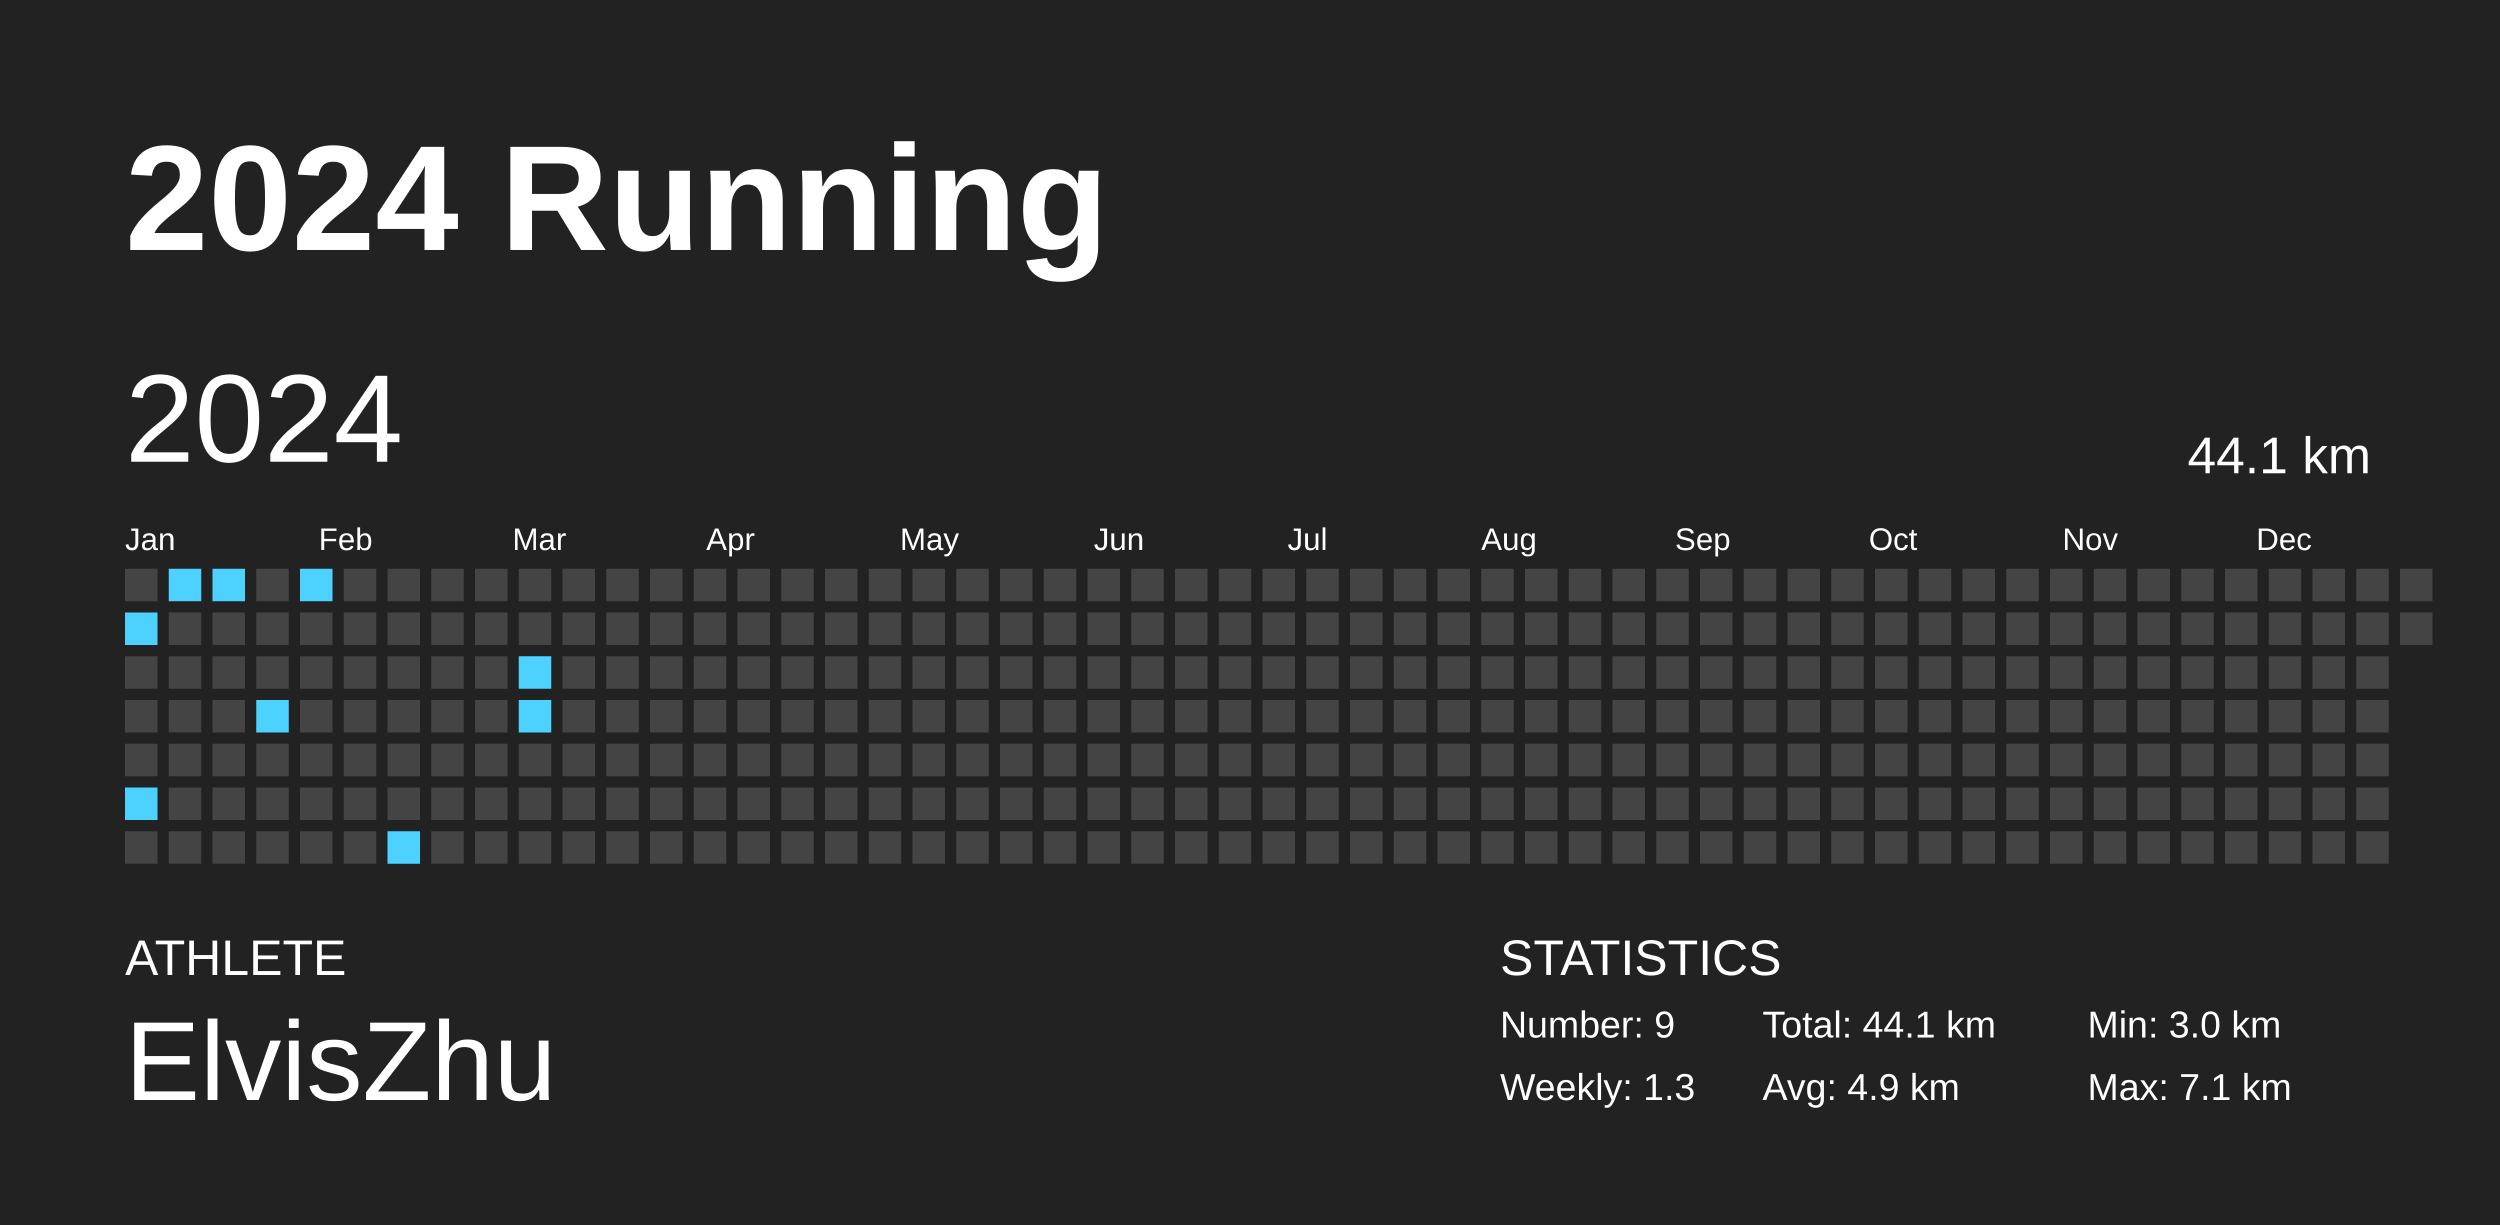
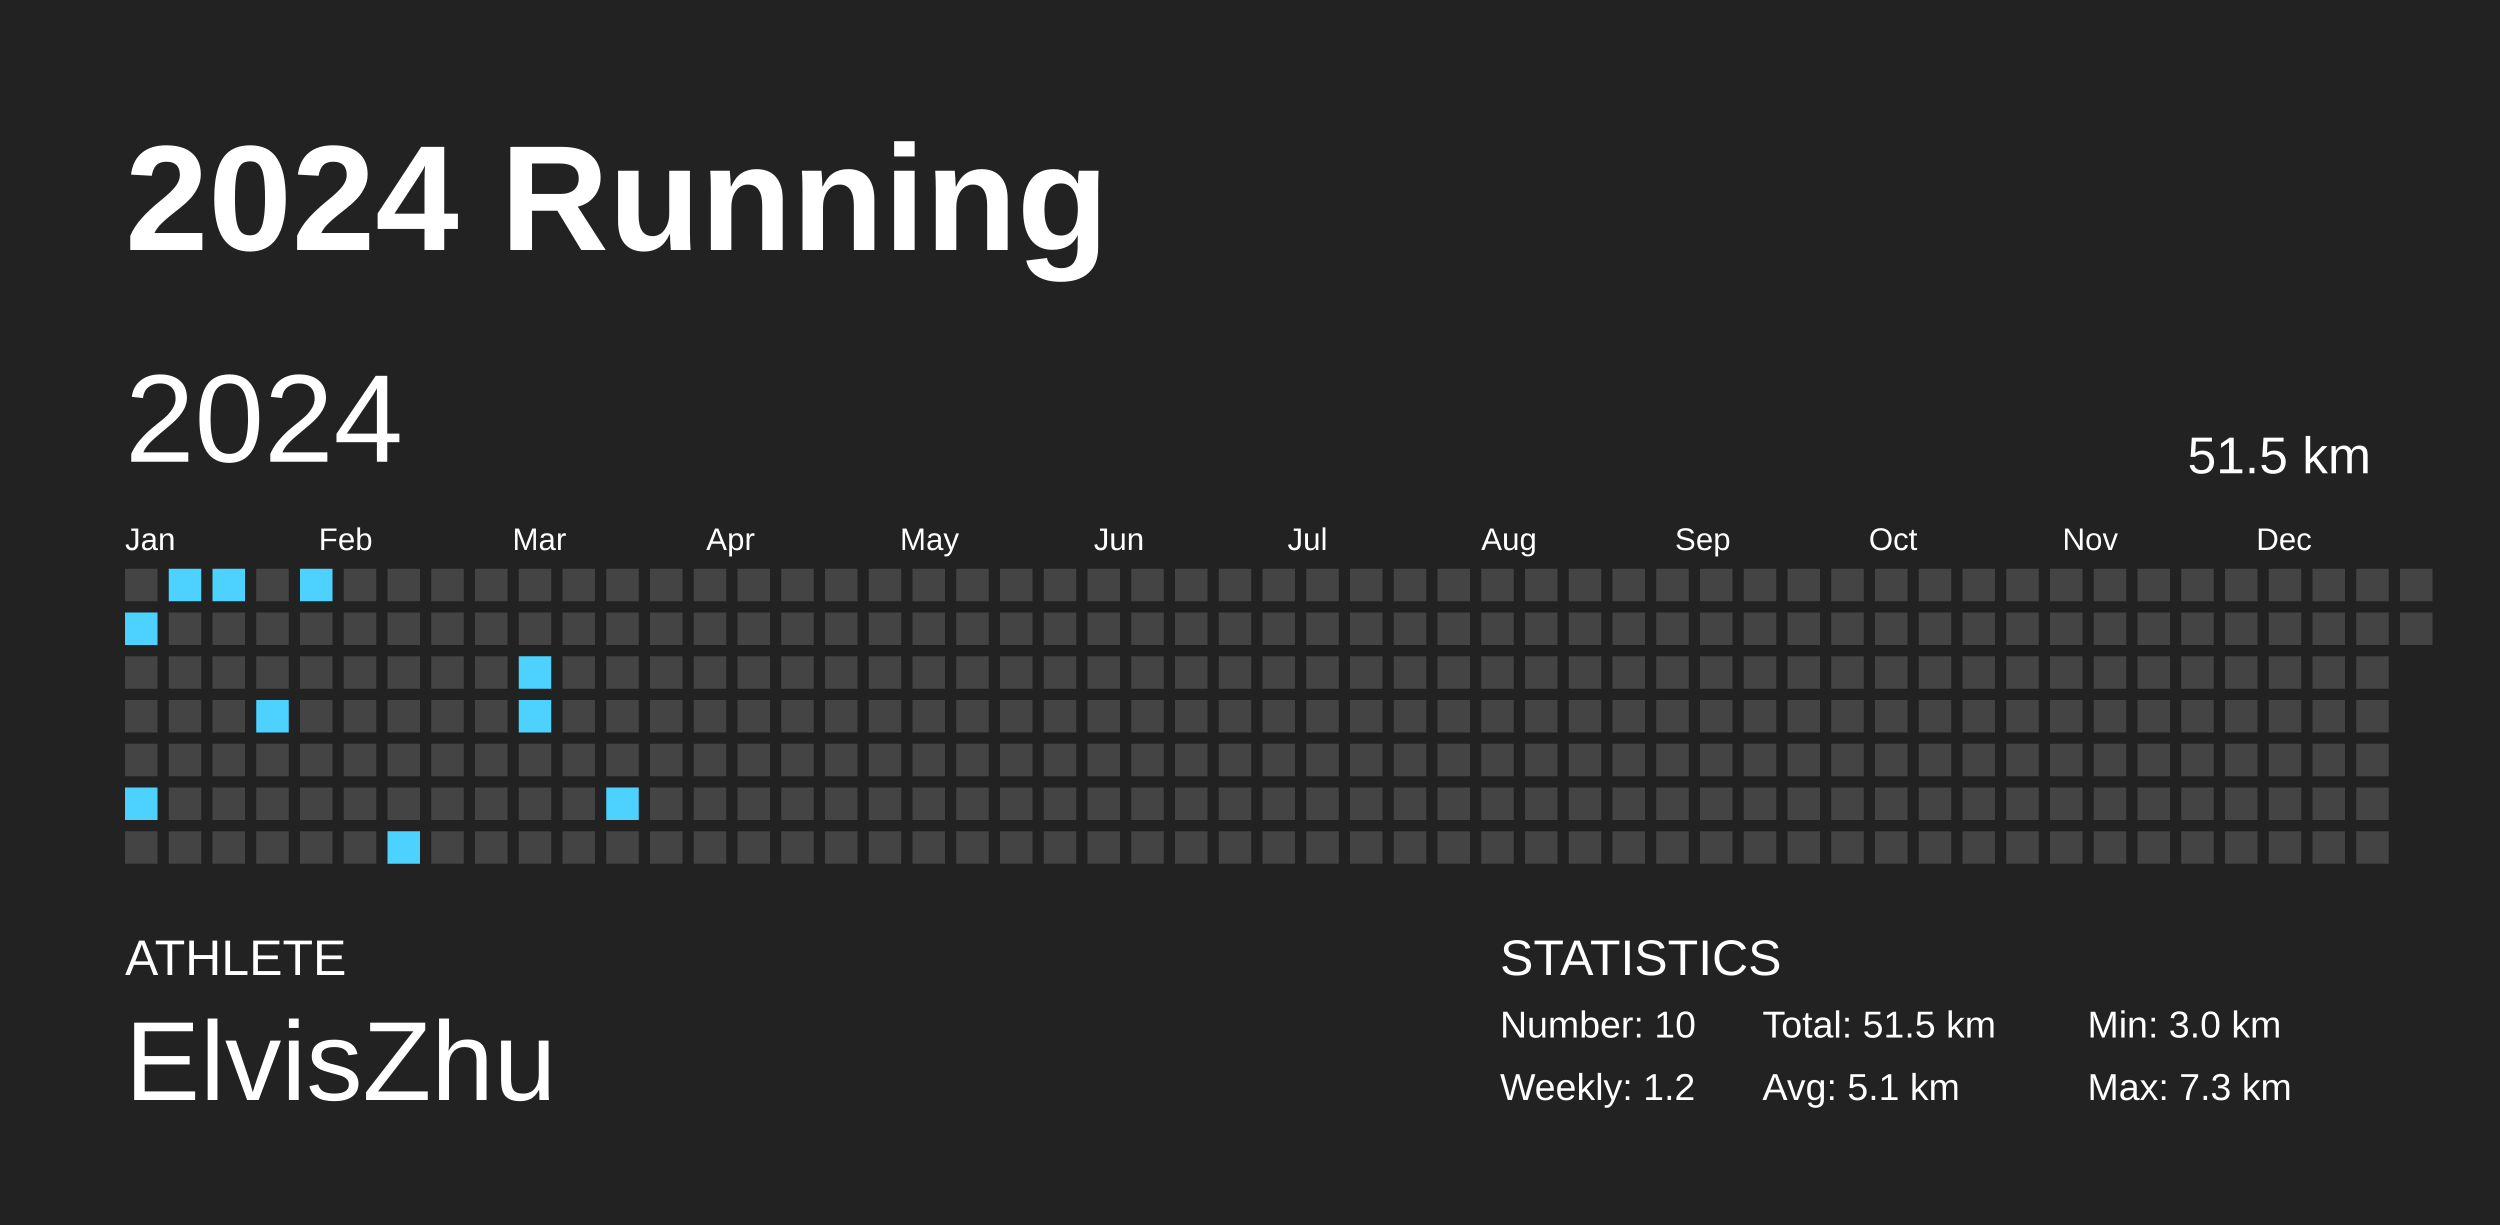
<svg xmlns="http://www.w3.org/2000/svg" baseProfile="full" height="98mm" version="1.1" viewBox="0,0,200,98" width="200mm">
  <defs />
  <rect fill="#222222" height="98" width="200" x="0" y="0" />
  <text fill="#FFFFFF" style="font-size:12px; font-family:Arial; font-weight:bold;" x="10" y="20">2024 Running</text>
  <text fill="#FFFFFF" style="font-size:4px; font-family:Arial" x="10" y="78">ATHLETE</text>
  <text fill="#FFFFFF" style="font-size:9px; font-family:Arial" x="10" y="88">ElvisZhu</text>
  <text fill="#FFFFFF" style="font-size:4px; font-family:Arial" x="120" y="78">STATISTICS</text>
-   <text fill="#FFFFFF" style="font-size:3px; font-family:Arial" x="120" y="83">Number: 9</text>
-   <text fill="#FFFFFF" style="font-size:3px; font-family:Arial" x="120" y="88">Weekly: 1.3</text>
-   <text fill="#FFFFFF" style="font-size:3px; font-family:Arial" x="141" y="83">Total: 44.1 km</text>
-   <text fill="#FFFFFF" style="font-size:3px; font-family:Arial" x="141" y="88">Avg: 4.9 km</text>
+   <text fill="#FFFFFF" style="font-size:3px; font-family:Arial" x="120" y="83">Number: 10</text>
+   <text fill="#FFFFFF" style="font-size:3px; font-family:Arial" x="120" y="88">Weekly: 1.2</text>
+   <text fill="#FFFFFF" style="font-size:3px; font-family:Arial" x="141" y="83">Total: 51.5 km</text>
+   <text fill="#FFFFFF" style="font-size:3px; font-family:Arial" x="141" y="88">Avg: 5.1 km</text>
  <text fill="#FFFFFF" style="font-size:3px; font-family:Arial" x="167" y="83">Min: 3.0 km</text>
-   <text fill="#FFFFFF" style="font-size:3px; font-family:Arial" x="167" y="88">Max: 7.1 km</text>
+   <text fill="#FFFFFF" style="font-size:3px; font-family:Arial" x="167" y="88">Max: 7.3 km</text>
  <text dominant-baseline="hanging" fill="#FFFFFF" style="font-size:10.0px; font-family:Arial;" x="10" y="30">2024</text>
-   <text dominant-baseline="hanging" fill="#FFFFFF" style="font-size:4.125px; font-family:Arial;" x="175" y="35">44.1 km</text>
+   <text dominant-baseline="hanging" fill="#FFFFFF" style="font-size:4.125px; font-family:Arial;" x="175" y="35">51.5 km</text>
  <text fill="#FFFFFF" style="font-size:2.5px; font-family:Arial" x="10.0" y="44">Jan</text>
  <text fill="#FFFFFF" style="font-size:2.5px; font-family:Arial" x="25.5" y="44">Feb</text>
  <text fill="#FFFFFF" style="font-size:2.5px; font-family:Arial" x="41.0" y="44">Mar</text>
  <text fill="#FFFFFF" style="font-size:2.5px; font-family:Arial" x="56.5" y="44">Apr</text>
  <text fill="#FFFFFF" style="font-size:2.5px; font-family:Arial" x="72.0" y="44">May</text>
  <text fill="#FFFFFF" style="font-size:2.5px; font-family:Arial" x="87.5" y="44">Jun</text>
  <text fill="#FFFFFF" style="font-size:2.5px; font-family:Arial" x="103.0" y="44">Jul</text>
  <text fill="#FFFFFF" style="font-size:2.5px; font-family:Arial" x="118.5" y="44">Aug</text>
  <text fill="#FFFFFF" style="font-size:2.5px; font-family:Arial" x="134.0" y="44">Sep</text>
  <text fill="#FFFFFF" style="font-size:2.5px; font-family:Arial" x="149.5" y="44">Oct</text>
  <text fill="#FFFFFF" style="font-size:2.5px; font-family:Arial" x="165.0" y="44">Nov</text>
  <text fill="#FFFFFF" style="font-size:2.5px; font-family:Arial" x="180.5" y="44">Dec</text>
  <rect fill="#444444" height="2.6" width="2.6" x="10.0" y="45.5" />
  <rect fill="#4dd2ff" height="2.6" width="2.6" x="10.0" y="49.0" />
  <rect fill="#444444" height="2.6" width="2.6" x="10.0" y="52.5" />
  <rect fill="#444444" height="2.6" width="2.6" x="10.0" y="56.0" />
  <rect fill="#444444" height="2.6" width="2.6" x="10.0" y="59.5" />
  <rect fill="#4dd2ff" height="2.6" width="2.6" x="10.0" y="63.0" />
  <rect fill="#444444" height="2.6" width="2.6" x="10.0" y="66.5" />
  <rect fill="#4dd2ff" height="2.6" width="2.6" x="13.5" y="45.5" />
  <rect fill="#444444" height="2.6" width="2.6" x="13.5" y="49.0" />
  <rect fill="#444444" height="2.6" width="2.6" x="13.5" y="52.5" />
  <rect fill="#444444" height="2.6" width="2.6" x="13.5" y="56.0" />
  <rect fill="#444444" height="2.6" width="2.6" x="13.5" y="59.5" />
  <rect fill="#444444" height="2.6" width="2.6" x="13.5" y="63.0" />
  <rect fill="#444444" height="2.6" width="2.6" x="13.5" y="66.5" />
  <rect fill="#4dd2ff" height="2.6" width="2.6" x="17.0" y="45.5" />
  <rect fill="#444444" height="2.6" width="2.6" x="17.0" y="49.0" />
  <rect fill="#444444" height="2.6" width="2.6" x="17.0" y="52.5" />
  <rect fill="#444444" height="2.6" width="2.6" x="17.0" y="56.0" />
  <rect fill="#444444" height="2.6" width="2.6" x="17.0" y="59.5" />
  <rect fill="#444444" height="2.6" width="2.6" x="17.0" y="63.0" />
  <rect fill="#444444" height="2.6" width="2.6" x="17.0" y="66.5" />
  <rect fill="#444444" height="2.6" width="2.6" x="20.5" y="45.5" />
  <rect fill="#444444" height="2.6" width="2.6" x="20.5" y="49.0" />
  <rect fill="#444444" height="2.6" width="2.6" x="20.5" y="52.5" />
  <rect fill="#4dd2ff" height="2.6" width="2.6" x="20.5" y="56.0" />
  <rect fill="#444444" height="2.6" width="2.6" x="20.5" y="59.5" />
  <rect fill="#444444" height="2.6" width="2.6" x="20.5" y="63.0" />
  <rect fill="#444444" height="2.6" width="2.6" x="20.5" y="66.5" />
  <rect fill="#4dd2ff" height="2.6" width="2.6" x="24.0" y="45.5" />
  <rect fill="#444444" height="2.6" width="2.6" x="24.0" y="49.0" />
  <rect fill="#444444" height="2.6" width="2.6" x="24.0" y="52.5" />
  <rect fill="#444444" height="2.6" width="2.6" x="24.0" y="56.0" />
  <rect fill="#444444" height="2.6" width="2.6" x="24.0" y="59.5" />
  <rect fill="#444444" height="2.6" width="2.6" x="24.0" y="63.0" />
  <rect fill="#444444" height="2.6" width="2.6" x="24.0" y="66.5" />
  <rect fill="#444444" height="2.6" width="2.6" x="27.5" y="45.5" />
  <rect fill="#444444" height="2.6" width="2.6" x="27.5" y="49.0" />
  <rect fill="#444444" height="2.6" width="2.6" x="27.5" y="52.5" />
  <rect fill="#444444" height="2.6" width="2.6" x="27.5" y="56.0" />
  <rect fill="#444444" height="2.6" width="2.6" x="27.5" y="59.5" />
  <rect fill="#444444" height="2.6" width="2.6" x="27.5" y="63.0" />
  <rect fill="#444444" height="2.6" width="2.6" x="27.5" y="66.5" />
  <rect fill="#444444" height="2.6" width="2.6" x="31.0" y="45.5" />
  <rect fill="#444444" height="2.6" width="2.6" x="31.0" y="49.0" />
  <rect fill="#444444" height="2.6" width="2.6" x="31.0" y="52.5" />
  <rect fill="#444444" height="2.6" width="2.6" x="31.0" y="56.0" />
  <rect fill="#444444" height="2.6" width="2.6" x="31.0" y="59.5" />
  <rect fill="#444444" height="2.6" width="2.6" x="31.0" y="63.0" />
  <rect fill="#4dd2ff" height="2.6" width="2.6" x="31.0" y="66.5" />
  <rect fill="#444444" height="2.6" width="2.6" x="34.5" y="45.5" />
  <rect fill="#444444" height="2.6" width="2.6" x="34.5" y="49.0" />
  <rect fill="#444444" height="2.6" width="2.6" x="34.5" y="52.5" />
  <rect fill="#444444" height="2.6" width="2.6" x="34.5" y="56.0" />
  <rect fill="#444444" height="2.6" width="2.6" x="34.5" y="59.5" />
  <rect fill="#444444" height="2.6" width="2.6" x="34.5" y="63.0" />
  <rect fill="#444444" height="2.6" width="2.6" x="34.5" y="66.5" />
  <rect fill="#444444" height="2.6" width="2.6" x="38.0" y="45.5" />
  <rect fill="#444444" height="2.6" width="2.6" x="38.0" y="49.0" />
  <rect fill="#444444" height="2.6" width="2.6" x="38.0" y="52.5" />
  <rect fill="#444444" height="2.6" width="2.6" x="38.0" y="56.0" />
  <rect fill="#444444" height="2.6" width="2.6" x="38.0" y="59.5" />
  <rect fill="#444444" height="2.6" width="2.6" x="38.0" y="63.0" />
  <rect fill="#444444" height="2.6" width="2.6" x="38.0" y="66.5" />
  <rect fill="#444444" height="2.6" width="2.6" x="41.5" y="45.5" />
  <rect fill="#444444" height="2.6" width="2.6" x="41.5" y="49.0" />
  <rect fill="#4dd2ff" height="2.6" width="2.6" x="41.5" y="52.5" />
  <rect fill="#4dd2ff" height="2.6" width="2.6" x="41.5" y="56.0" />
  <rect fill="#444444" height="2.6" width="2.6" x="41.5" y="59.5" />
  <rect fill="#444444" height="2.6" width="2.6" x="41.5" y="63.0" />
  <rect fill="#444444" height="2.6" width="2.6" x="41.5" y="66.5" />
  <rect fill="#444444" height="2.6" width="2.6" x="45.0" y="45.5" />
  <rect fill="#444444" height="2.6" width="2.6" x="45.0" y="49.0" />
  <rect fill="#444444" height="2.6" width="2.6" x="45.0" y="52.5" />
  <rect fill="#444444" height="2.6" width="2.6" x="45.0" y="56.0" />
  <rect fill="#444444" height="2.6" width="2.6" x="45.0" y="59.5" />
  <rect fill="#444444" height="2.6" width="2.6" x="45.0" y="63.0" />
  <rect fill="#444444" height="2.6" width="2.6" x="45.0" y="66.5" />
  <rect fill="#444444" height="2.6" width="2.6" x="48.5" y="45.5" />
  <rect fill="#444444" height="2.6" width="2.6" x="48.5" y="49.0" />
  <rect fill="#444444" height="2.6" width="2.6" x="48.5" y="52.5" />
  <rect fill="#444444" height="2.6" width="2.6" x="48.5" y="56.0" />
  <rect fill="#444444" height="2.6" width="2.6" x="48.5" y="59.5" />
-   <rect fill="#444444" height="2.6" width="2.6" x="48.5" y="63.0" />
+   <rect fill="#4dd2ff" height="2.6" width="2.6" x="48.5" y="63.0" />
  <rect fill="#444444" height="2.6" width="2.6" x="48.5" y="66.5" />
  <rect fill="#444444" height="2.6" width="2.6" x="52.0" y="45.5" />
  <rect fill="#444444" height="2.6" width="2.6" x="52.0" y="49.0" />
  <rect fill="#444444" height="2.6" width="2.6" x="52.0" y="52.5" />
  <rect fill="#444444" height="2.6" width="2.6" x="52.0" y="56.0" />
  <rect fill="#444444" height="2.6" width="2.6" x="52.0" y="59.5" />
  <rect fill="#444444" height="2.6" width="2.6" x="52.0" y="63.0" />
  <rect fill="#444444" height="2.6" width="2.6" x="52.0" y="66.5" />
  <rect fill="#444444" height="2.6" width="2.6" x="55.5" y="45.5" />
  <rect fill="#444444" height="2.6" width="2.6" x="55.5" y="49.0" />
  <rect fill="#444444" height="2.6" width="2.6" x="55.5" y="52.5" />
  <rect fill="#444444" height="2.6" width="2.6" x="55.5" y="56.0" />
  <rect fill="#444444" height="2.6" width="2.6" x="55.5" y="59.5" />
  <rect fill="#444444" height="2.6" width="2.6" x="55.5" y="63.0" />
  <rect fill="#444444" height="2.6" width="2.6" x="55.5" y="66.5" />
  <rect fill="#444444" height="2.6" width="2.6" x="59.0" y="45.5" />
  <rect fill="#444444" height="2.6" width="2.6" x="59.0" y="49.0" />
  <rect fill="#444444" height="2.6" width="2.6" x="59.0" y="52.5" />
  <rect fill="#444444" height="2.6" width="2.6" x="59.0" y="56.0" />
  <rect fill="#444444" height="2.6" width="2.6" x="59.0" y="59.5" />
  <rect fill="#444444" height="2.6" width="2.6" x="59.0" y="63.0" />
  <rect fill="#444444" height="2.6" width="2.6" x="59.0" y="66.5" />
  <rect fill="#444444" height="2.6" width="2.6" x="62.5" y="45.5" />
  <rect fill="#444444" height="2.6" width="2.6" x="62.5" y="49.0" />
  <rect fill="#444444" height="2.6" width="2.6" x="62.5" y="52.5" />
  <rect fill="#444444" height="2.6" width="2.6" x="62.5" y="56.0" />
  <rect fill="#444444" height="2.6" width="2.6" x="62.5" y="59.5" />
  <rect fill="#444444" height="2.6" width="2.6" x="62.5" y="63.0" />
  <rect fill="#444444" height="2.6" width="2.6" x="62.5" y="66.5" />
  <rect fill="#444444" height="2.6" width="2.6" x="66.0" y="45.5" />
  <rect fill="#444444" height="2.6" width="2.6" x="66.0" y="49.0" />
  <rect fill="#444444" height="2.6" width="2.6" x="66.0" y="52.5" />
  <rect fill="#444444" height="2.6" width="2.6" x="66.0" y="56.0" />
  <rect fill="#444444" height="2.6" width="2.6" x="66.0" y="59.5" />
  <rect fill="#444444" height="2.6" width="2.6" x="66.0" y="63.0" />
  <rect fill="#444444" height="2.6" width="2.6" x="66.0" y="66.5" />
  <rect fill="#444444" height="2.6" width="2.6" x="69.5" y="45.5" />
  <rect fill="#444444" height="2.6" width="2.6" x="69.5" y="49.0" />
  <rect fill="#444444" height="2.6" width="2.6" x="69.5" y="52.5" />
  <rect fill="#444444" height="2.6" width="2.6" x="69.5" y="56.0" />
  <rect fill="#444444" height="2.6" width="2.6" x="69.5" y="59.5" />
  <rect fill="#444444" height="2.6" width="2.6" x="69.5" y="63.0" />
  <rect fill="#444444" height="2.6" width="2.6" x="69.5" y="66.5" />
  <rect fill="#444444" height="2.6" width="2.6" x="73.0" y="45.5" />
  <rect fill="#444444" height="2.6" width="2.6" x="73.0" y="49.0" />
  <rect fill="#444444" height="2.6" width="2.6" x="73.0" y="52.5" />
  <rect fill="#444444" height="2.6" width="2.6" x="73.0" y="56.0" />
  <rect fill="#444444" height="2.6" width="2.6" x="73.0" y="59.5" />
  <rect fill="#444444" height="2.6" width="2.6" x="73.0" y="63.0" />
  <rect fill="#444444" height="2.6" width="2.6" x="73.0" y="66.5" />
  <rect fill="#444444" height="2.6" width="2.6" x="76.5" y="45.5" />
  <rect fill="#444444" height="2.6" width="2.6" x="76.5" y="49.0" />
  <rect fill="#444444" height="2.6" width="2.6" x="76.5" y="52.5" />
  <rect fill="#444444" height="2.6" width="2.6" x="76.5" y="56.0" />
  <rect fill="#444444" height="2.6" width="2.6" x="76.5" y="59.5" />
  <rect fill="#444444" height="2.6" width="2.6" x="76.5" y="63.0" />
  <rect fill="#444444" height="2.6" width="2.6" x="76.5" y="66.5" />
  <rect fill="#444444" height="2.6" width="2.6" x="80.0" y="45.5" />
  <rect fill="#444444" height="2.6" width="2.6" x="80.0" y="49.0" />
  <rect fill="#444444" height="2.6" width="2.6" x="80.0" y="52.5" />
  <rect fill="#444444" height="2.6" width="2.6" x="80.0" y="56.0" />
  <rect fill="#444444" height="2.6" width="2.6" x="80.0" y="59.5" />
  <rect fill="#444444" height="2.6" width="2.6" x="80.0" y="63.0" />
  <rect fill="#444444" height="2.6" width="2.6" x="80.0" y="66.5" />
  <rect fill="#444444" height="2.6" width="2.6" x="83.5" y="45.5" />
  <rect fill="#444444" height="2.6" width="2.6" x="83.5" y="49.0" />
  <rect fill="#444444" height="2.6" width="2.6" x="83.5" y="52.5" />
  <rect fill="#444444" height="2.6" width="2.6" x="83.5" y="56.0" />
  <rect fill="#444444" height="2.6" width="2.6" x="83.5" y="59.5" />
  <rect fill="#444444" height="2.6" width="2.6" x="83.5" y="63.0" />
  <rect fill="#444444" height="2.6" width="2.6" x="83.5" y="66.5" />
  <rect fill="#444444" height="2.6" width="2.6" x="87.0" y="45.5" />
  <rect fill="#444444" height="2.6" width="2.6" x="87.0" y="49.0" />
  <rect fill="#444444" height="2.6" width="2.6" x="87.0" y="52.5" />
  <rect fill="#444444" height="2.6" width="2.6" x="87.0" y="56.0" />
  <rect fill="#444444" height="2.6" width="2.6" x="87.0" y="59.5" />
  <rect fill="#444444" height="2.6" width="2.6" x="87.0" y="63.0" />
  <rect fill="#444444" height="2.6" width="2.6" x="87.0" y="66.5" />
  <rect fill="#444444" height="2.6" width="2.6" x="90.5" y="45.5" />
  <rect fill="#444444" height="2.6" width="2.6" x="90.5" y="49.0" />
  <rect fill="#444444" height="2.6" width="2.6" x="90.5" y="52.5" />
  <rect fill="#444444" height="2.6" width="2.6" x="90.5" y="56.0" />
  <rect fill="#444444" height="2.6" width="2.6" x="90.5" y="59.5" />
  <rect fill="#444444" height="2.6" width="2.6" x="90.5" y="63.0" />
  <rect fill="#444444" height="2.6" width="2.6" x="90.5" y="66.5" />
  <rect fill="#444444" height="2.6" width="2.6" x="94.0" y="45.5" />
  <rect fill="#444444" height="2.6" width="2.6" x="94.0" y="49.0" />
  <rect fill="#444444" height="2.6" width="2.6" x="94.0" y="52.5" />
  <rect fill="#444444" height="2.6" width="2.6" x="94.0" y="56.0" />
  <rect fill="#444444" height="2.6" width="2.6" x="94.0" y="59.5" />
  <rect fill="#444444" height="2.6" width="2.6" x="94.0" y="63.0" />
  <rect fill="#444444" height="2.6" width="2.6" x="94.0" y="66.5" />
  <rect fill="#444444" height="2.6" width="2.6" x="97.5" y="45.5" />
  <rect fill="#444444" height="2.6" width="2.6" x="97.5" y="49.0" />
  <rect fill="#444444" height="2.6" width="2.6" x="97.5" y="52.5" />
  <rect fill="#444444" height="2.6" width="2.6" x="97.5" y="56.0" />
  <rect fill="#444444" height="2.6" width="2.6" x="97.5" y="59.5" />
  <rect fill="#444444" height="2.6" width="2.6" x="97.5" y="63.0" />
  <rect fill="#444444" height="2.6" width="2.6" x="97.5" y="66.5" />
  <rect fill="#444444" height="2.6" width="2.6" x="101.0" y="45.5" />
  <rect fill="#444444" height="2.6" width="2.6" x="101.0" y="49.0" />
  <rect fill="#444444" height="2.6" width="2.6" x="101.0" y="52.5" />
  <rect fill="#444444" height="2.6" width="2.6" x="101.0" y="56.0" />
  <rect fill="#444444" height="2.6" width="2.6" x="101.0" y="59.5" />
  <rect fill="#444444" height="2.6" width="2.6" x="101.0" y="63.0" />
  <rect fill="#444444" height="2.6" width="2.6" x="101.0" y="66.5" />
  <rect fill="#444444" height="2.6" width="2.6" x="104.5" y="45.5" />
  <rect fill="#444444" height="2.6" width="2.6" x="104.5" y="49.0" />
  <rect fill="#444444" height="2.6" width="2.6" x="104.5" y="52.5" />
  <rect fill="#444444" height="2.6" width="2.6" x="104.5" y="56.0" />
  <rect fill="#444444" height="2.6" width="2.6" x="104.5" y="59.5" />
  <rect fill="#444444" height="2.6" width="2.6" x="104.5" y="63.0" />
  <rect fill="#444444" height="2.6" width="2.6" x="104.5" y="66.5" />
  <rect fill="#444444" height="2.6" width="2.6" x="108.0" y="45.5" />
  <rect fill="#444444" height="2.6" width="2.6" x="108.0" y="49.0" />
  <rect fill="#444444" height="2.6" width="2.6" x="108.0" y="52.5" />
  <rect fill="#444444" height="2.6" width="2.6" x="108.0" y="56.0" />
  <rect fill="#444444" height="2.6" width="2.6" x="108.0" y="59.5" />
  <rect fill="#444444" height="2.6" width="2.6" x="108.0" y="63.0" />
  <rect fill="#444444" height="2.6" width="2.6" x="108.0" y="66.5" />
  <rect fill="#444444" height="2.6" width="2.6" x="111.5" y="45.5" />
  <rect fill="#444444" height="2.6" width="2.6" x="111.5" y="49.0" />
  <rect fill="#444444" height="2.6" width="2.6" x="111.5" y="52.5" />
  <rect fill="#444444" height="2.6" width="2.6" x="111.5" y="56.0" />
  <rect fill="#444444" height="2.6" width="2.6" x="111.5" y="59.5" />
  <rect fill="#444444" height="2.6" width="2.6" x="111.5" y="63.0" />
  <rect fill="#444444" height="2.6" width="2.6" x="111.5" y="66.5" />
  <rect fill="#444444" height="2.6" width="2.6" x="115.0" y="45.5" />
  <rect fill="#444444" height="2.6" width="2.6" x="115.0" y="49.0" />
  <rect fill="#444444" height="2.6" width="2.6" x="115.0" y="52.5" />
  <rect fill="#444444" height="2.6" width="2.6" x="115.0" y="56.0" />
  <rect fill="#444444" height="2.6" width="2.6" x="115.0" y="59.5" />
  <rect fill="#444444" height="2.6" width="2.6" x="115.0" y="63.0" />
  <rect fill="#444444" height="2.6" width="2.6" x="115.0" y="66.5" />
  <rect fill="#444444" height="2.6" width="2.6" x="118.5" y="45.5" />
  <rect fill="#444444" height="2.6" width="2.6" x="118.5" y="49.0" />
  <rect fill="#444444" height="2.6" width="2.6" x="118.5" y="52.5" />
  <rect fill="#444444" height="2.6" width="2.6" x="118.5" y="56.0" />
  <rect fill="#444444" height="2.6" width="2.6" x="118.5" y="59.5" />
  <rect fill="#444444" height="2.6" width="2.6" x="118.5" y="63.0" />
  <rect fill="#444444" height="2.6" width="2.6" x="118.5" y="66.5" />
  <rect fill="#444444" height="2.6" width="2.6" x="122.0" y="45.5" />
  <rect fill="#444444" height="2.6" width="2.6" x="122.0" y="49.0" />
  <rect fill="#444444" height="2.6" width="2.6" x="122.0" y="52.5" />
  <rect fill="#444444" height="2.6" width="2.6" x="122.0" y="56.0" />
  <rect fill="#444444" height="2.6" width="2.6" x="122.0" y="59.5" />
  <rect fill="#444444" height="2.6" width="2.6" x="122.0" y="63.0" />
  <rect fill="#444444" height="2.6" width="2.6" x="122.0" y="66.5" />
  <rect fill="#444444" height="2.6" width="2.6" x="125.5" y="45.5" />
  <rect fill="#444444" height="2.6" width="2.6" x="125.5" y="49.0" />
  <rect fill="#444444" height="2.6" width="2.6" x="125.5" y="52.5" />
  <rect fill="#444444" height="2.6" width="2.6" x="125.5" y="56.0" />
  <rect fill="#444444" height="2.6" width="2.6" x="125.5" y="59.5" />
  <rect fill="#444444" height="2.6" width="2.6" x="125.5" y="63.0" />
  <rect fill="#444444" height="2.6" width="2.6" x="125.5" y="66.5" />
  <rect fill="#444444" height="2.6" width="2.6" x="129.0" y="45.5" />
  <rect fill="#444444" height="2.6" width="2.6" x="129.0" y="49.0" />
  <rect fill="#444444" height="2.6" width="2.6" x="129.0" y="52.5" />
  <rect fill="#444444" height="2.6" width="2.6" x="129.0" y="56.0" />
  <rect fill="#444444" height="2.6" width="2.6" x="129.0" y="59.5" />
  <rect fill="#444444" height="2.6" width="2.6" x="129.0" y="63.0" />
  <rect fill="#444444" height="2.6" width="2.6" x="129.0" y="66.5" />
  <rect fill="#444444" height="2.6" width="2.6" x="132.5" y="45.5" />
  <rect fill="#444444" height="2.6" width="2.6" x="132.5" y="49.0" />
  <rect fill="#444444" height="2.6" width="2.6" x="132.5" y="52.5" />
  <rect fill="#444444" height="2.6" width="2.6" x="132.5" y="56.0" />
  <rect fill="#444444" height="2.6" width="2.6" x="132.5" y="59.5" />
  <rect fill="#444444" height="2.6" width="2.6" x="132.5" y="63.0" />
  <rect fill="#444444" height="2.6" width="2.6" x="132.5" y="66.5" />
  <rect fill="#444444" height="2.6" width="2.6" x="136.0" y="45.5" />
  <rect fill="#444444" height="2.6" width="2.6" x="136.0" y="49.0" />
  <rect fill="#444444" height="2.6" width="2.6" x="136.0" y="52.5" />
  <rect fill="#444444" height="2.6" width="2.6" x="136.0" y="56.0" />
  <rect fill="#444444" height="2.6" width="2.6" x="136.0" y="59.5" />
  <rect fill="#444444" height="2.6" width="2.6" x="136.0" y="63.0" />
  <rect fill="#444444" height="2.6" width="2.6" x="136.0" y="66.5" />
  <rect fill="#444444" height="2.6" width="2.6" x="139.5" y="45.5" />
  <rect fill="#444444" height="2.6" width="2.6" x="139.5" y="49.0" />
  <rect fill="#444444" height="2.6" width="2.6" x="139.5" y="52.5" />
  <rect fill="#444444" height="2.6" width="2.6" x="139.5" y="56.0" />
  <rect fill="#444444" height="2.6" width="2.6" x="139.5" y="59.5" />
  <rect fill="#444444" height="2.6" width="2.6" x="139.5" y="63.0" />
  <rect fill="#444444" height="2.6" width="2.6" x="139.5" y="66.5" />
  <rect fill="#444444" height="2.6" width="2.6" x="143.0" y="45.5" />
  <rect fill="#444444" height="2.6" width="2.6" x="143.0" y="49.0" />
  <rect fill="#444444" height="2.6" width="2.6" x="143.0" y="52.5" />
  <rect fill="#444444" height="2.6" width="2.6" x="143.0" y="56.0" />
  <rect fill="#444444" height="2.6" width="2.6" x="143.0" y="59.5" />
  <rect fill="#444444" height="2.6" width="2.6" x="143.0" y="63.0" />
  <rect fill="#444444" height="2.6" width="2.6" x="143.0" y="66.5" />
  <rect fill="#444444" height="2.6" width="2.6" x="146.5" y="45.5" />
  <rect fill="#444444" height="2.6" width="2.6" x="146.5" y="49.0" />
  <rect fill="#444444" height="2.6" width="2.6" x="146.5" y="52.5" />
  <rect fill="#444444" height="2.6" width="2.6" x="146.5" y="56.0" />
  <rect fill="#444444" height="2.6" width="2.6" x="146.5" y="59.5" />
  <rect fill="#444444" height="2.6" width="2.6" x="146.5" y="63.0" />
  <rect fill="#444444" height="2.6" width="2.6" x="146.5" y="66.5" />
  <rect fill="#444444" height="2.6" width="2.6" x="150.0" y="45.5" />
  <rect fill="#444444" height="2.6" width="2.6" x="150.0" y="49.0" />
  <rect fill="#444444" height="2.6" width="2.6" x="150.0" y="52.5" />
  <rect fill="#444444" height="2.6" width="2.6" x="150.0" y="56.0" />
  <rect fill="#444444" height="2.6" width="2.6" x="150.0" y="59.5" />
  <rect fill="#444444" height="2.6" width="2.6" x="150.0" y="63.0" />
  <rect fill="#444444" height="2.6" width="2.6" x="150.0" y="66.5" />
  <rect fill="#444444" height="2.6" width="2.6" x="153.5" y="45.5" />
  <rect fill="#444444" height="2.6" width="2.6" x="153.5" y="49.0" />
  <rect fill="#444444" height="2.6" width="2.6" x="153.5" y="52.5" />
  <rect fill="#444444" height="2.6" width="2.6" x="153.5" y="56.0" />
  <rect fill="#444444" height="2.6" width="2.6" x="153.5" y="59.5" />
  <rect fill="#444444" height="2.6" width="2.6" x="153.5" y="63.0" />
  <rect fill="#444444" height="2.6" width="2.6" x="153.5" y="66.5" />
  <rect fill="#444444" height="2.6" width="2.6" x="157.0" y="45.5" />
  <rect fill="#444444" height="2.6" width="2.6" x="157.0" y="49.0" />
  <rect fill="#444444" height="2.6" width="2.6" x="157.0" y="52.5" />
  <rect fill="#444444" height="2.6" width="2.6" x="157.0" y="56.0" />
  <rect fill="#444444" height="2.6" width="2.6" x="157.0" y="59.5" />
  <rect fill="#444444" height="2.6" width="2.6" x="157.0" y="63.0" />
  <rect fill="#444444" height="2.6" width="2.6" x="157.0" y="66.5" />
  <rect fill="#444444" height="2.6" width="2.6" x="160.5" y="45.5" />
  <rect fill="#444444" height="2.6" width="2.6" x="160.5" y="49.0" />
  <rect fill="#444444" height="2.6" width="2.6" x="160.5" y="52.5" />
  <rect fill="#444444" height="2.6" width="2.6" x="160.5" y="56.0" />
  <rect fill="#444444" height="2.6" width="2.6" x="160.5" y="59.5" />
  <rect fill="#444444" height="2.6" width="2.6" x="160.5" y="63.0" />
  <rect fill="#444444" height="2.6" width="2.6" x="160.5" y="66.5" />
  <rect fill="#444444" height="2.6" width="2.6" x="164.0" y="45.5" />
  <rect fill="#444444" height="2.6" width="2.6" x="164.0" y="49.0" />
  <rect fill="#444444" height="2.6" width="2.6" x="164.0" y="52.5" />
  <rect fill="#444444" height="2.6" width="2.6" x="164.0" y="56.0" />
  <rect fill="#444444" height="2.6" width="2.6" x="164.0" y="59.5" />
  <rect fill="#444444" height="2.6" width="2.6" x="164.0" y="63.0" />
  <rect fill="#444444" height="2.6" width="2.6" x="164.0" y="66.5" />
  <rect fill="#444444" height="2.6" width="2.6" x="167.5" y="45.5" />
  <rect fill="#444444" height="2.6" width="2.6" x="167.5" y="49.0" />
  <rect fill="#444444" height="2.6" width="2.6" x="167.5" y="52.5" />
  <rect fill="#444444" height="2.6" width="2.6" x="167.5" y="56.0" />
  <rect fill="#444444" height="2.6" width="2.6" x="167.5" y="59.5" />
  <rect fill="#444444" height="2.6" width="2.6" x="167.5" y="63.0" />
  <rect fill="#444444" height="2.6" width="2.6" x="167.5" y="66.5" />
  <rect fill="#444444" height="2.6" width="2.6" x="171.0" y="45.5" />
  <rect fill="#444444" height="2.6" width="2.6" x="171.0" y="49.0" />
  <rect fill="#444444" height="2.6" width="2.6" x="171.0" y="52.5" />
  <rect fill="#444444" height="2.6" width="2.6" x="171.0" y="56.0" />
  <rect fill="#444444" height="2.6" width="2.6" x="171.0" y="59.5" />
  <rect fill="#444444" height="2.6" width="2.6" x="171.0" y="63.0" />
  <rect fill="#444444" height="2.6" width="2.6" x="171.0" y="66.5" />
  <rect fill="#444444" height="2.6" width="2.6" x="174.5" y="45.5" />
  <rect fill="#444444" height="2.6" width="2.6" x="174.5" y="49.0" />
  <rect fill="#444444" height="2.6" width="2.6" x="174.5" y="52.5" />
  <rect fill="#444444" height="2.6" width="2.6" x="174.5" y="56.0" />
  <rect fill="#444444" height="2.6" width="2.6" x="174.5" y="59.5" />
  <rect fill="#444444" height="2.6" width="2.6" x="174.5" y="63.0" />
  <rect fill="#444444" height="2.6" width="2.6" x="174.5" y="66.5" />
  <rect fill="#444444" height="2.6" width="2.6" x="178.0" y="45.5" />
  <rect fill="#444444" height="2.6" width="2.6" x="178.0" y="49.0" />
  <rect fill="#444444" height="2.6" width="2.6" x="178.0" y="52.5" />
  <rect fill="#444444" height="2.6" width="2.6" x="178.0" y="56.0" />
  <rect fill="#444444" height="2.6" width="2.6" x="178.0" y="59.5" />
  <rect fill="#444444" height="2.6" width="2.6" x="178.0" y="63.0" />
  <rect fill="#444444" height="2.6" width="2.6" x="178.0" y="66.5" />
  <rect fill="#444444" height="2.6" width="2.6" x="181.5" y="45.5" />
  <rect fill="#444444" height="2.6" width="2.6" x="181.5" y="49.0" />
  <rect fill="#444444" height="2.6" width="2.6" x="181.5" y="52.5" />
  <rect fill="#444444" height="2.6" width="2.6" x="181.5" y="56.0" />
  <rect fill="#444444" height="2.6" width="2.6" x="181.5" y="59.5" />
  <rect fill="#444444" height="2.6" width="2.6" x="181.5" y="63.0" />
  <rect fill="#444444" height="2.6" width="2.6" x="181.5" y="66.5" />
  <rect fill="#444444" height="2.6" width="2.6" x="185.0" y="45.5" />
  <rect fill="#444444" height="2.6" width="2.6" x="185.0" y="49.0" />
  <rect fill="#444444" height="2.6" width="2.6" x="185.0" y="52.5" />
  <rect fill="#444444" height="2.6" width="2.6" x="185.0" y="56.0" />
  <rect fill="#444444" height="2.6" width="2.6" x="185.0" y="59.5" />
  <rect fill="#444444" height="2.6" width="2.6" x="185.0" y="63.0" />
  <rect fill="#444444" height="2.6" width="2.6" x="185.0" y="66.5" />
  <rect fill="#444444" height="2.6" width="2.6" x="188.5" y="45.5" />
  <rect fill="#444444" height="2.6" width="2.6" x="188.5" y="49.0" />
  <rect fill="#444444" height="2.6" width="2.6" x="188.5" y="52.5" />
  <rect fill="#444444" height="2.6" width="2.6" x="188.5" y="56.0" />
  <rect fill="#444444" height="2.6" width="2.6" x="188.5" y="59.5" />
  <rect fill="#444444" height="2.6" width="2.6" x="188.5" y="63.0" />
  <rect fill="#444444" height="2.6" width="2.6" x="188.5" y="66.5" />
  <rect fill="#444444" height="2.6" width="2.6" x="192.0" y="45.5" />
  <rect fill="#444444" height="2.6" width="2.6" x="192.0" y="49.0" />
</svg>
